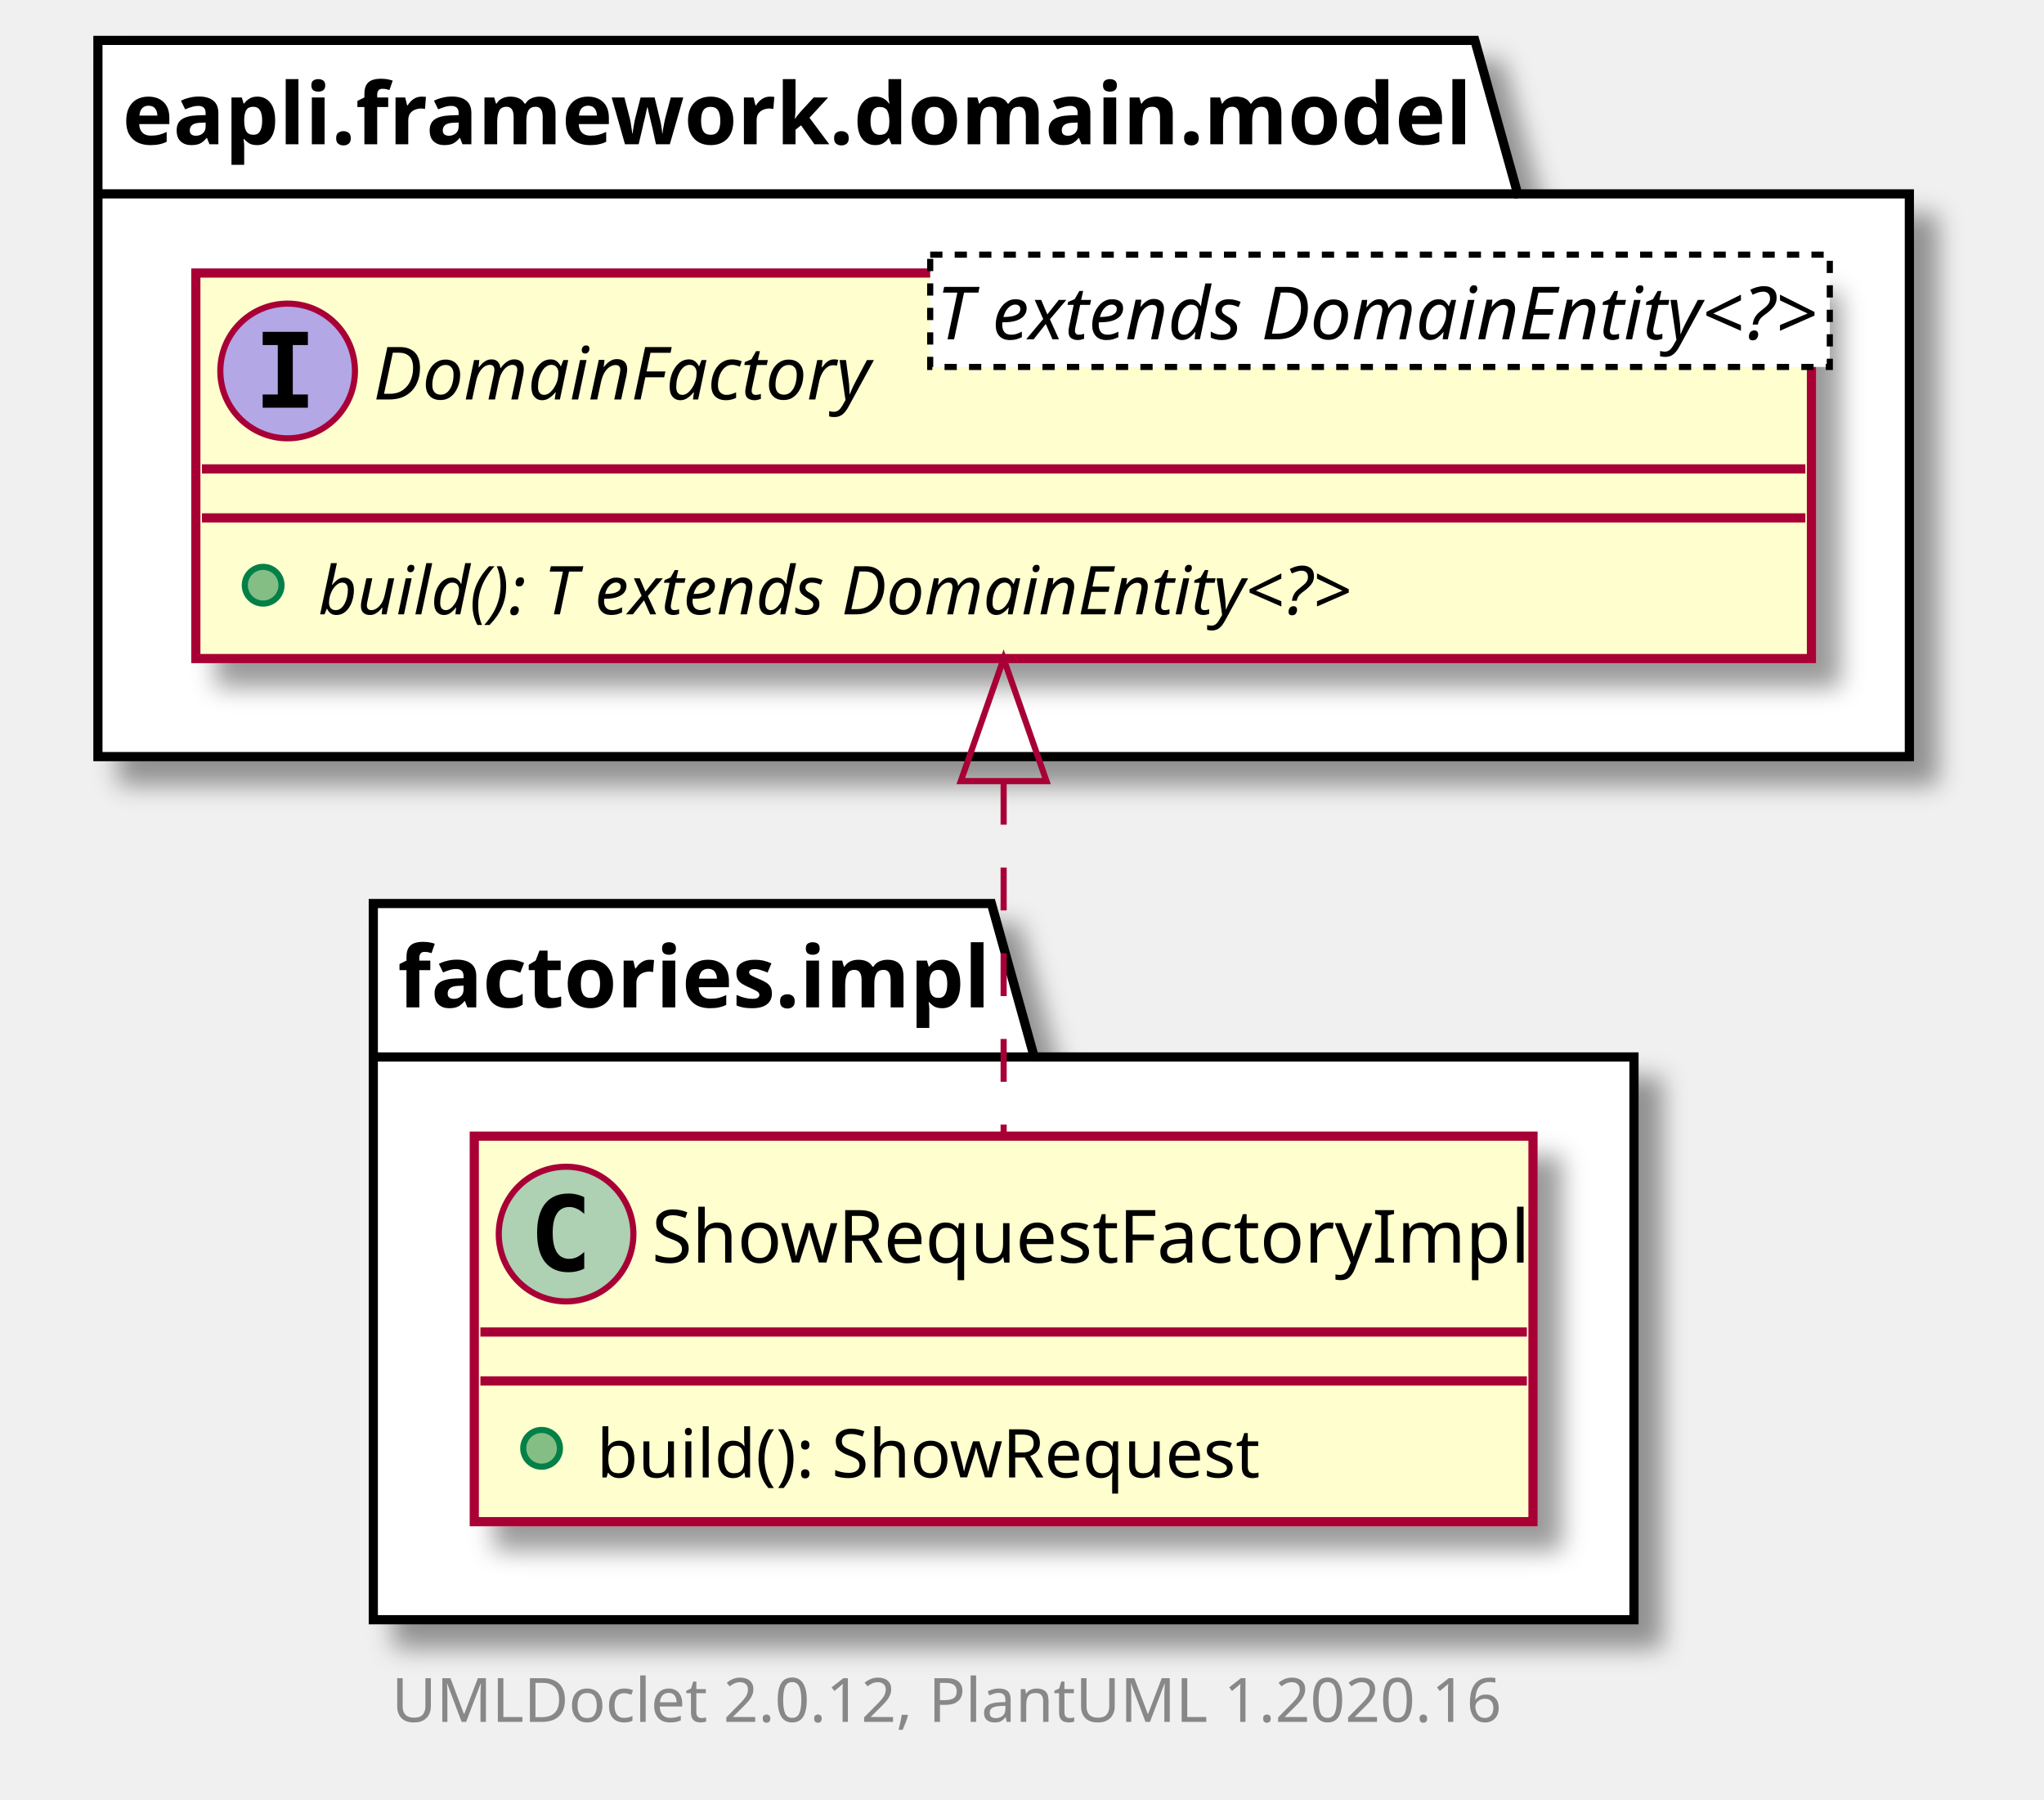
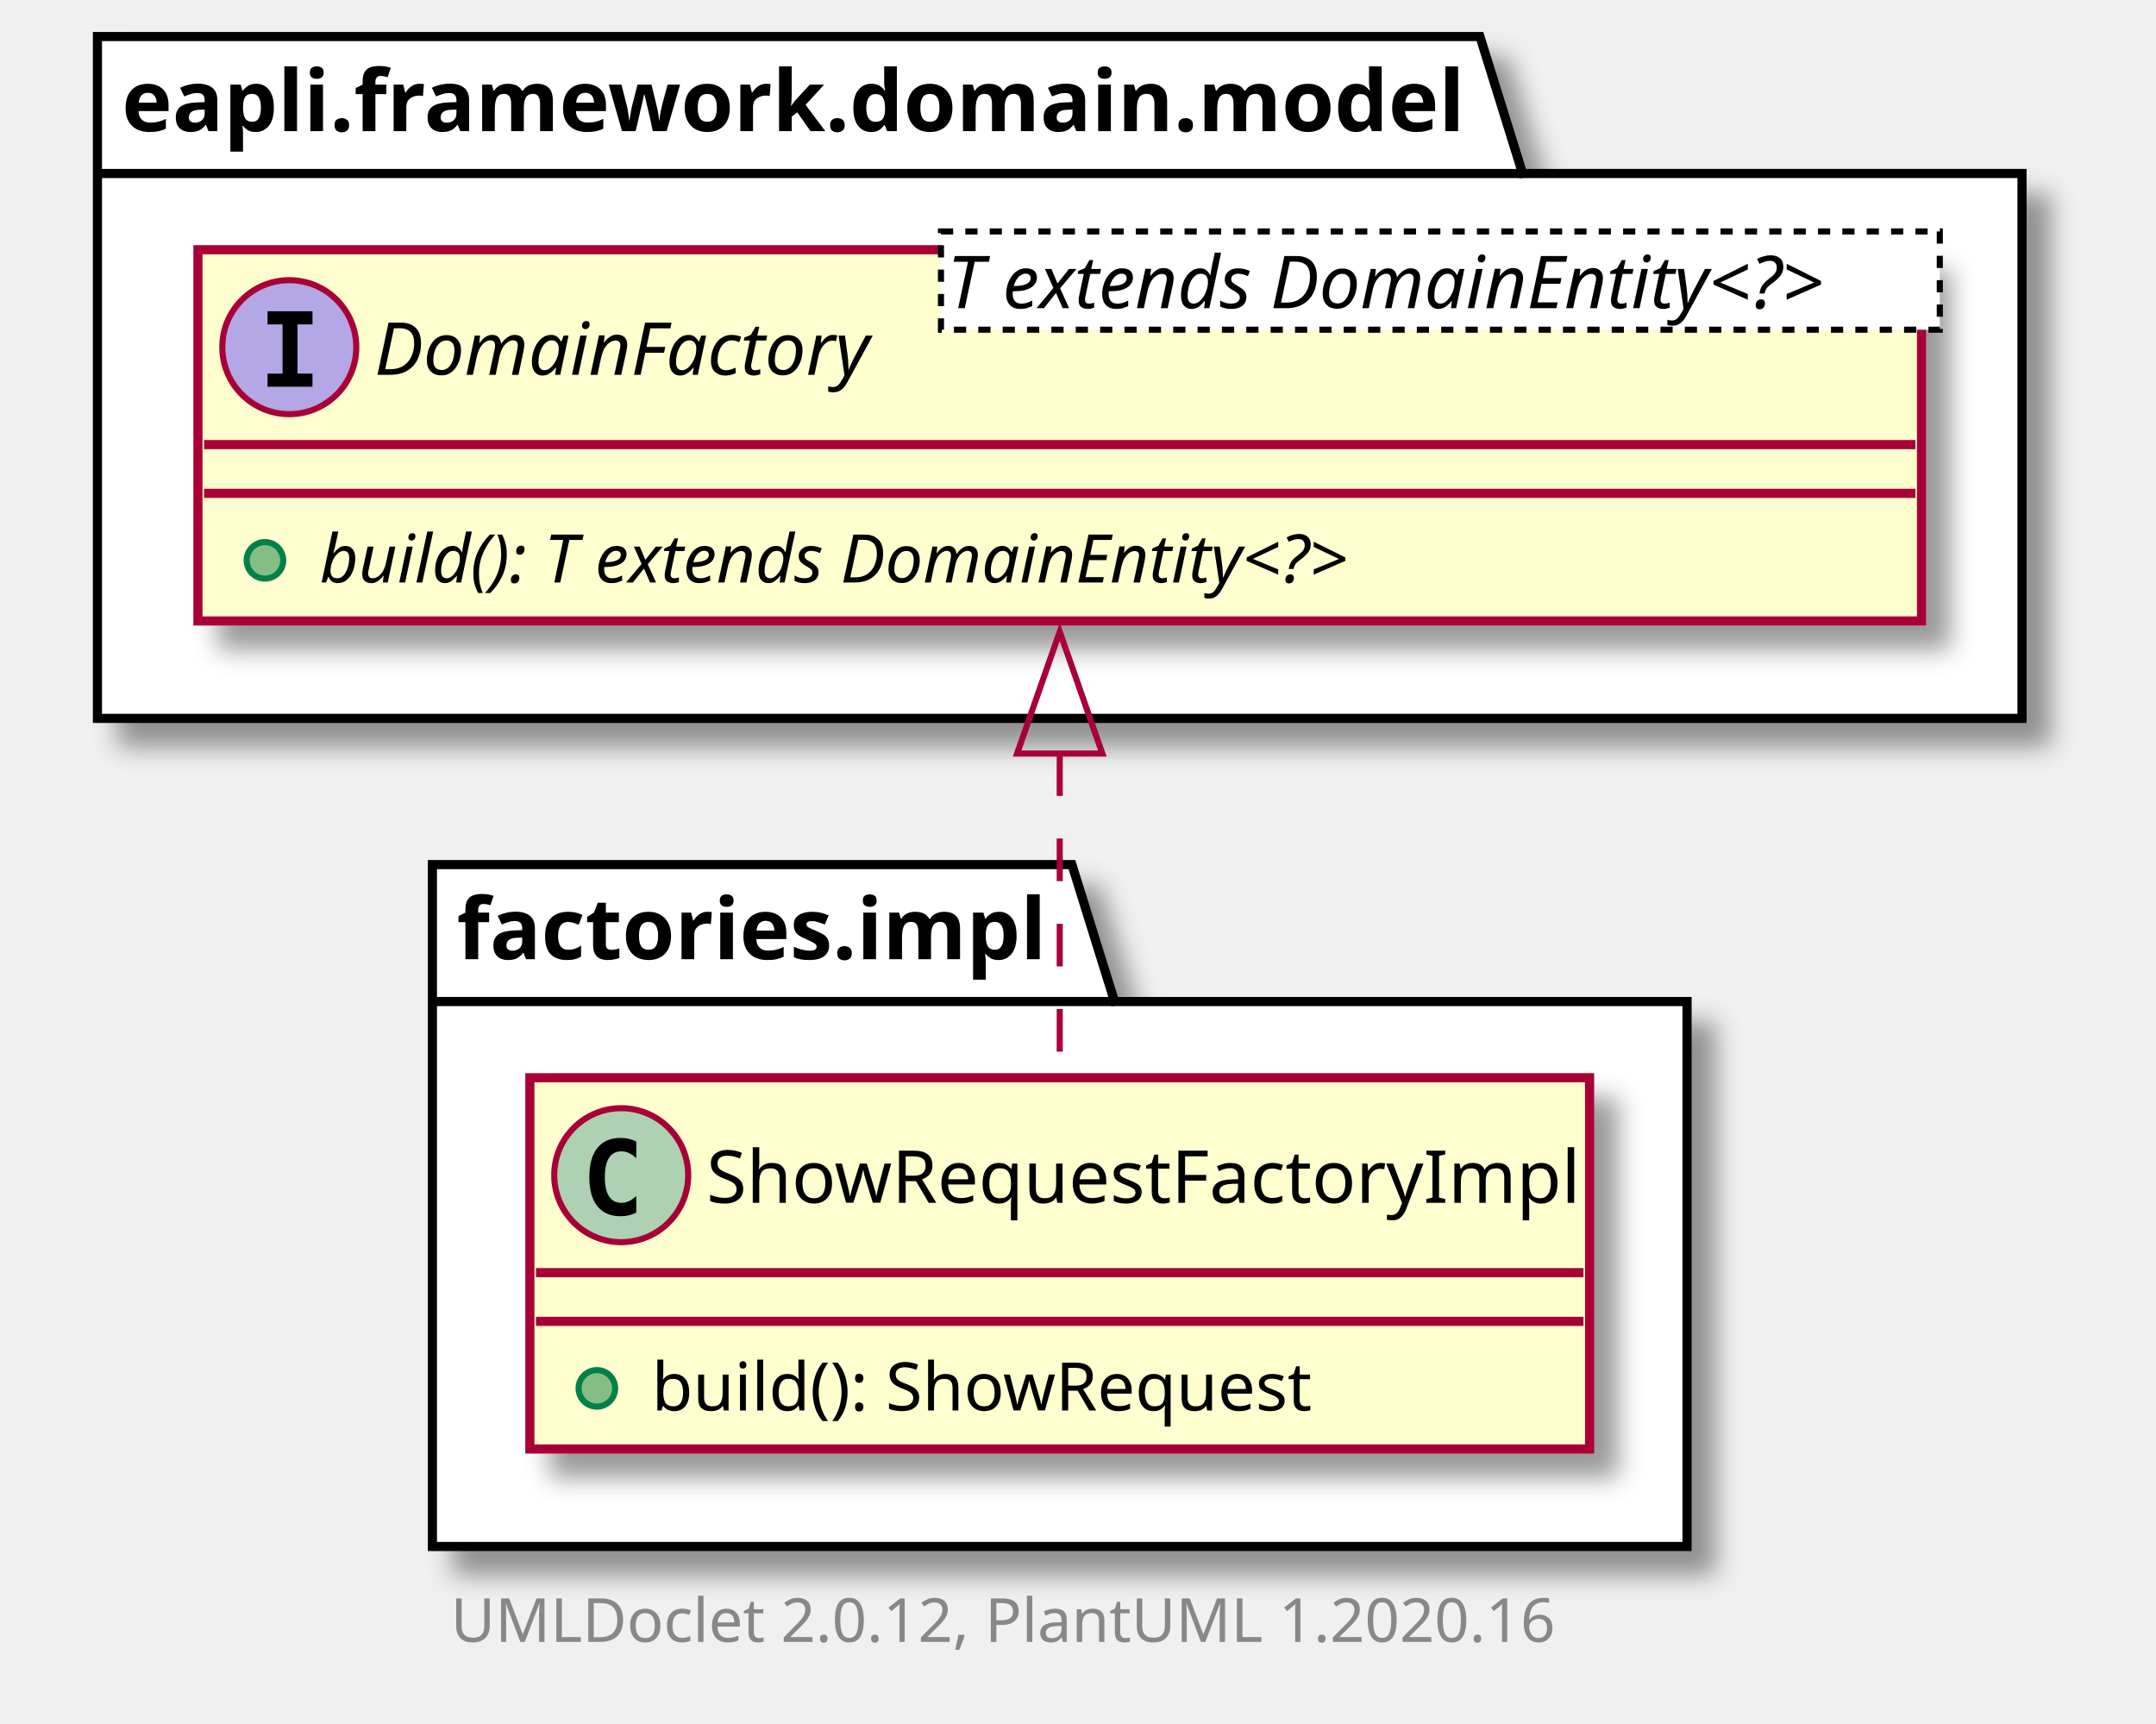
- <svg xmlns="http://www.w3.org/2000/svg" xmlns:xlink="http://www.w3.org/1999/xlink" contentScriptType="application/ecmascript" contentStyleType="text/css" height="294px" preserveAspectRatio="none" style="width:334px;height:294px;" version="1.1" viewBox="0 0 334 294" width="334px" zoomAndPan="magnify">
+ <svg xmlns="http://www.w3.org/2000/svg" xmlns:xlink="http://www.w3.org/1999/xlink" contentScriptType="application/ecmascript" contentStyleType="text/css" height="283px" preserveAspectRatio="none" style="width:354px;height:283px;" version="1.1" viewBox="0 0 354 283" width="354px" zoomAndPan="magnify">
  <defs>
    <filter height="300%" id="f19fomvyp77mr5" width="300%" x="-1" y="-1">
      <feGaussianBlur result="blurOut" stdDeviation="2.0" />
      <feColorMatrix in="blurOut" result="blurOut2" type="matrix" values="0 0 0 0 0 0 0 0 0 0 0 0 0 0 0 0 0 0 .4 0" />
      <feOffset dx="4.0" dy="4.0" in="blurOut2" result="blurOut3" />
      <feBlend in="SourceGraphic" in2="blurOut3" mode="normal" />
    </filter>
  </defs>
  <g>
-     <polygon fill="#FFFFFF" filter="url(#f19fomvyp77mr5)" points="61,147.602,162,147.602,169,172.67,267,172.67,267,264.602,61,264.602,61,147.602" style="stroke: #000000; stroke-width: 1.5;" />
-     <line style="stroke: #000000; stroke-width: 1.5;" x1="61" x2="169" y1="172.67" y2="172.67" />
-     <text fill="#000000" font-family="sans-serif" font-size="14" font-weight="bold" lengthAdjust="spacingAndGlyphs" textLength="95" x="65" y="164.568">factories.impl</text>
-     <polygon fill="#FFFFFF" filter="url(#f19fomvyp77mr5)" points="16,6.602,241,6.602,248,31.67,312,31.67,312,123.602,16,123.602,16,6.602" style="stroke: #000000; stroke-width: 1.5;" />
-     <line style="stroke: #000000; stroke-width: 1.5;" x1="16" x2="248" y1="31.67" y2="31.67" />
-     <text fill="#000000" font-family="sans-serif" font-size="14" font-weight="bold" lengthAdjust="spacingAndGlyphs" textLength="219" x="20" y="23.568">eapli.framework.domain.model</text>
+     <polygon fill="#FFFFFF" filter="url(#f19fomvyp77mr5)" points="71,141.95,176,141.95,183,164.438,277,164.438,277,253.91,71,253.91,71,141.95" style="stroke: #000000; stroke-width: 1.5;" />
+     <line style="stroke: #000000; stroke-width: 1.5;" x1="71" x2="183" y1="164.438" y2="164.438" />
+     <text fill="#000000" font-family="sans-serif" font-size="14" font-weight="bold" lengthAdjust="spacingAndGlyphs" textLength="99" x="75" y="157.485">factories.impl</text>
+     <polygon fill="#FFFFFF" filter="url(#f19fomvyp77mr5)" points="16,6,243,6,250,28.488,332,28.488,332,117.95,16,117.95,16,6" style="stroke: #000000; stroke-width: 1.5;" />
+     <line style="stroke: #000000; stroke-width: 1.5;" x1="16" x2="250" y1="28.488" y2="28.488" />
+     <text fill="#000000" font-family="sans-serif" font-size="14" font-weight="bold" lengthAdjust="spacingAndGlyphs" textLength="221" x="20" y="21.535">eapli.framework.domain.model</text>
    <a href="ShowRequestFactoryImpl.html" target="_top" title="ShowRequestFactoryImpl.html" xlink:actuate="onRequest" xlink:href="ShowRequestFactoryImpl.html" xlink:show="new" xlink:title="ShowRequestFactoryImpl.html" xlink:type="simple">
-       <rect codeLine="3" fill="#FEFECE" filter="url(#f19fomvyp77mr5)" height="62.982" id="factories.impl.ShowRequestFactoryImpl" style="stroke: #A80036; stroke-width: 1.5;" width="173" x="77.5" y="185.602" />
-       <ellipse cx="92.5" cy="201.602" fill="#ADD1B2" rx="11" ry="11" style="stroke: #A80036; stroke-width: 1.0;" />
-       <path d="M95.469,207.243 Q94.891,207.54 94.25,207.68 Q93.609,207.836 92.906,207.836 Q90.406,207.836 89.078,206.196 Q87.766,204.54 87.766,201.415 Q87.766,198.29 89.078,196.633 Q90.406,194.977 92.906,194.977 Q93.609,194.977 94.25,195.133 Q94.906,195.29 95.469,195.586 L95.469,198.305 Q94.844,197.727 94.25,197.461 Q93.656,197.18 93.031,197.18 Q91.688,197.18 91,198.258 Q90.312,199.321 90.312,201.415 Q90.312,203.508 91,204.586 Q91.688,205.649 93.031,205.649 Q93.656,205.649 94.25,205.383 Q94.844,205.102 95.469,204.524 L95.469,207.243 Z " />
-       <text fill="#000000" font-family="sans-serif" font-size="12" lengthAdjust="spacingAndGlyphs" textLength="141" x="106.5" y="206.258">ShowRequestFactoryImpl</text>
-       <line style="stroke: #A80036; stroke-width: 1.5;" x1="78.5" x2="249.5" y1="217.602" y2="217.602" />
-       <line style="stroke: #A80036; stroke-width: 1.5;" x1="78.5" x2="249.5" y1="225.602" y2="225.602" />
-       <ellipse cx="88.5" cy="236.602" fill="#84BE84" rx="3" ry="3" style="stroke: #038048; stroke-width: 1.0;" />
-       <text fill="#000000" font-family="sans-serif" font-size="11" lengthAdjust="spacingAndGlyphs" textLength="110" x="97.5" y="241.361">build(): ShowRequest</text>
+       <rect codeLine="3" fill="#FEFECE" filter="url(#f19fomvyp77mr5)" height="60.955" id="factories.impl.ShowRequestFactoryImpl" style="stroke: #A80036; stroke-width: 1.5;" width="174" x="87" y="176.95" />
+       <ellipse cx="102" cy="192.95" fill="#ADD1B2" rx="11" ry="11" style="stroke: #A80036; stroke-width: 1.0;" />
+       <path d="M104.473,199.093 Q103.892,199.392 103.253,199.541 Q102.614,199.691 101.908,199.691 Q99.401,199.691 98.082,198.039 Q96.762,196.387 96.762,193.266 Q96.762,190.137 98.082,188.485 Q99.401,186.833 101.908,186.833 Q102.614,186.833 103.261,186.982 Q103.909,187.132 104.473,187.43 L104.473,190.153 Q103.842,189.572 103.249,189.302 Q102.655,189.032 102.024,189.032 Q100.68,189.032 99.995,190.099 Q99.31,191.166 99.31,193.266 Q99.31,195.358 99.995,196.424 Q100.68,197.491 102.024,197.491 Q102.655,197.491 103.249,197.221 Q103.842,196.952 104.473,196.37 Z " />
+       <text fill="#000000" font-family="sans-serif" font-size="12" lengthAdjust="spacingAndGlyphs" textLength="142" x="116" y="197.485">ShowRequestFactoryImpl</text>
+       <line style="stroke: #A80036; stroke-width: 1.5;" x1="88" x2="260" y1="208.95" y2="208.95" />
+       <line style="stroke: #A80036; stroke-width: 1.5;" x1="88" x2="260" y1="216.95" y2="216.95" />
+       <ellipse cx="98" cy="227.95" fill="#84BE84" rx="3" ry="3" style="stroke: #038048; stroke-width: 1.0;" />
+       <text fill="#000000" font-family="sans-serif" font-size="11" lengthAdjust="spacingAndGlyphs" textLength="112" x="107" y="231.585">build(): ShowRequest</text>
    </a>
-     <rect codeLine="11" fill="#FEFECE" filter="url(#f19fomvyp77mr5)" height="62.982" id="eapli.framework.domain.model.DomainFactory" style="stroke: #A80036; stroke-width: 1.5;" width="264" x="32" y="44.602" />
-     <ellipse cx="47" cy="60.602" fill="#B4A7E5" rx="11" ry="11" style="stroke: #A80036; stroke-width: 1.0;" />
-     <path d="M42.922,56.368 L42.922,54.211 L50.312,54.211 L50.312,56.368 L47.844,56.368 L47.844,64.446 L50.312,64.446 L50.312,66.602 L42.922,66.602 L42.922,64.446 L45.391,64.446 L45.391,56.368 L42.922,56.368 Z " />
-     <text fill="#000000" font-family="sans-serif" font-size="12" font-style="italic" lengthAdjust="spacingAndGlyphs" textLength="83" x="61" y="65.258">DomainFactory</text>
-     <rect fill="#FFFFFF" height="18.344" style="stroke: #000000; stroke-width: 1.0; stroke-dasharray: 2.0,2.0;" width="147" x="152" y="41.602" />
-     <text fill="#000000" font-family="sans-serif" font-size="12" font-style="italic" lengthAdjust="spacingAndGlyphs" textLength="145" x="153" y="55.43">T extends DomainEntity&lt;?&gt;</text>
-     <line style="stroke: #A80036; stroke-width: 1.5;" x1="33" x2="295" y1="76.602" y2="76.602" />
-     <line style="stroke: #A80036; stroke-width: 1.5;" x1="33" x2="295" y1="84.602" y2="84.602" />
-     <ellipse cx="43" cy="95.602" fill="#84BE84" rx="3" ry="3" style="stroke: #038048; stroke-width: 1.0;" />
-     <text fill="#000000" font-family="sans-serif" font-size="11" font-style="italic" lengthAdjust="spacingAndGlyphs" textLength="167" x="52" y="100.361">build(): T extends DomainEntity&lt;?&gt;</text>
-     <path codeLine="7" d="M164,127.722 C164,146.972 164,168.302 164,185.192 " fill="none" id="eapli.framework.domain.model.DomainFactory-backto-factories.impl.ShowRequestFactoryImpl" style="stroke: #A80036; stroke-width: 1.0; stroke-dasharray: 7.0,7.0;" />
-     <polygon fill="none" points="157,127.602,164,107.602,171,127.602,157,127.602" style="stroke: #A80036; stroke-width: 1.0;" />
-     <text fill="#888888" font-family="sans-serif" font-size="10" lengthAdjust="spacingAndGlyphs" textLength="188" x="64" y="281.292">UMLDoclet 2.0.12, PlantUML 1.2020.16</text>
+     <rect codeLine="11" fill="#FEFECE" filter="url(#f19fomvyp77mr5)" height="60.955" id="eapli.framework.domain.model.DomainFactory" style="stroke: #A80036; stroke-width: 1.5;" width="283" x="32.5" y="41" />
+     <ellipse cx="47.5" cy="57" fill="#B4A7E5" rx="11" ry="11" style="stroke: #A80036; stroke-width: 1.0;" />
+     <path d="M43.928,53.265 L43.928,51.107 L51.307,51.107 L51.307,53.265 L48.842,53.265 L48.842,61.342 L51.307,61.342 L51.307,63.5 L43.928,63.5 L43.928,61.342 L46.393,61.342 L46.393,53.265 Z " />
+     <text fill="#000000" font-family="sans-serif" font-size="12" font-style="italic" lengthAdjust="spacingAndGlyphs" textLength="85" x="61.5" y="61.535">DomainFactory</text>
+     <rect fill="#FFFFFF" height="16.133" style="stroke: #000000; stroke-width: 1.0; stroke-dasharray: 2.0,2.0;" width="164" x="154.5" y="38" />
+     <text fill="#000000" font-family="sans-serif" font-size="12" font-style="italic" lengthAdjust="spacingAndGlyphs" textLength="162" x="155.5" y="50.602">T extends DomainEntity&lt;?&gt;</text>
+     <line style="stroke: #A80036; stroke-width: 1.5;" x1="33.5" x2="314.5" y1="73" y2="73" />
+     <line style="stroke: #A80036; stroke-width: 1.5;" x1="33.5" x2="314.5" y1="81" y2="81" />
+     <ellipse cx="43.5" cy="92" fill="#84BE84" rx="3" ry="3" style="stroke: #038048; stroke-width: 1.0;" />
+     <text fill="#000000" font-family="sans-serif" font-size="11" font-style="italic" lengthAdjust="spacingAndGlyphs" textLength="191" x="52.5" y="95.635">build(): T extends DomainEntity&lt;?&gt;</text>
+     <path codeLine="7" d="M174,123.67 C174,141.63 174,161.19 174,176.79 " fill="none" id="eapli.framework.domain.model.DomainFactory-backto-factories.impl.ShowRequestFactoryImpl" style="stroke: #A80036; stroke-width: 1.0; stroke-dasharray: 7.0,7.0;" />
+     <polygon fill="none" points="167,123.72,174,103.72,181,123.72,167,123.72" style="stroke: #A80036; stroke-width: 1.0;" />
+     <text fill="#888888" font-family="sans-serif" font-size="10" lengthAdjust="spacingAndGlyphs" textLength="188" x="74" y="269.578">UMLDoclet 2.0.12, PlantUML 1.2020.16</text>
  </g>
</svg>
